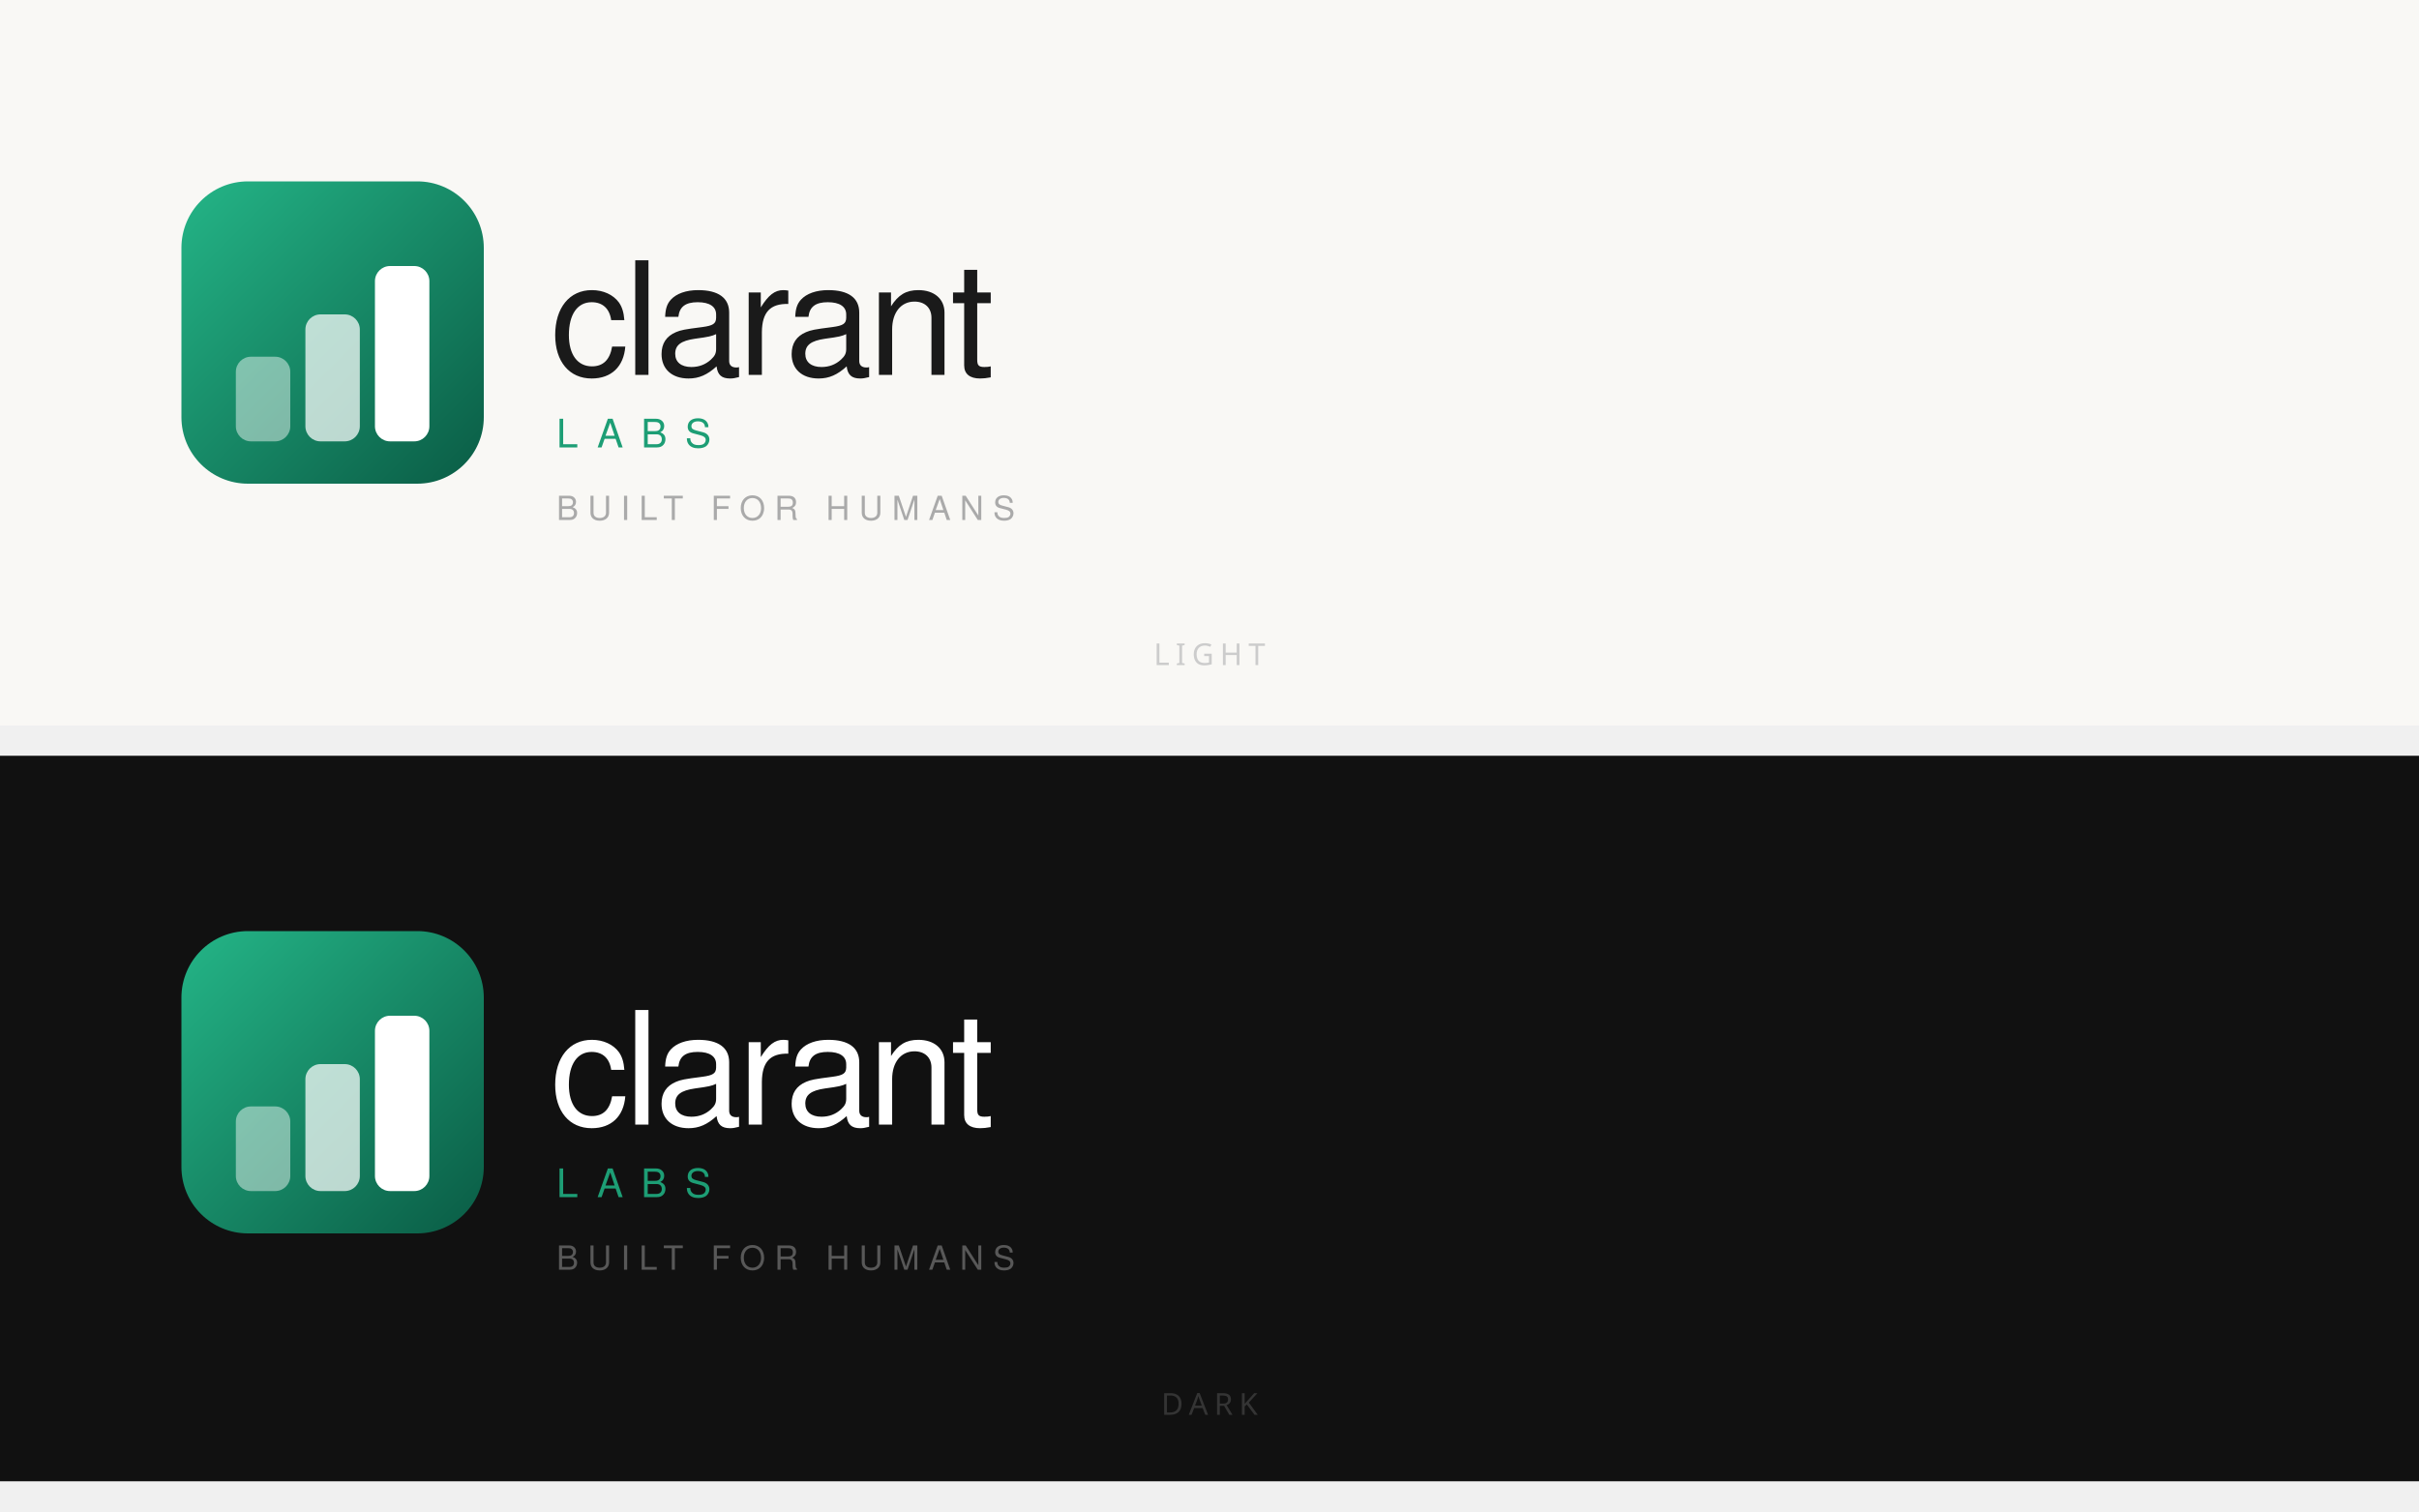
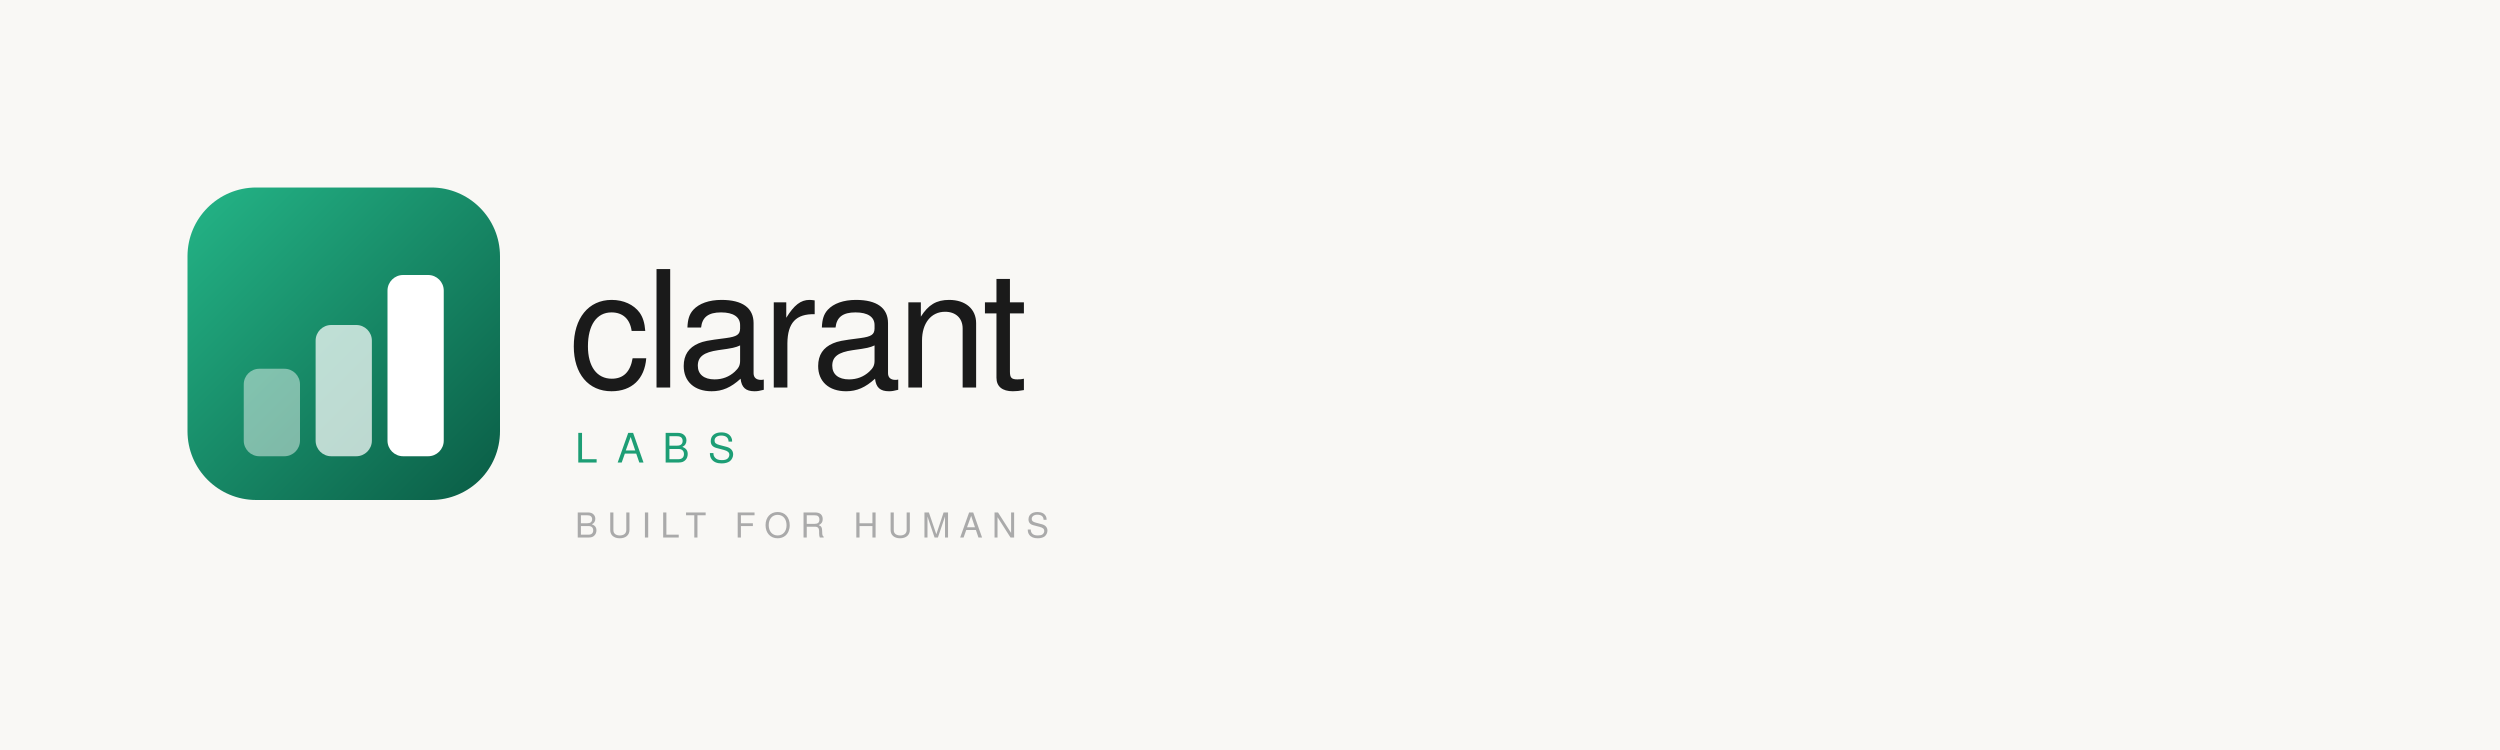
- <svg xmlns="http://www.w3.org/2000/svg" viewBox="0 0 800 500">
+ <svg xmlns="http://www.w3.org/2000/svg" viewBox="0 0 800 240">
  <defs>
    <linearGradient id="brand" x1="0%" y1="0%" x2="100%" y2="100%">
      <stop offset="0%" style="stop-color:#24B587" />
      <stop offset="100%" style="stop-color:#0A5C45" />
    </linearGradient>
-     <linearGradient id="brand2" x1="0%" y1="0%" x2="100%" y2="100%">
-       <stop offset="0%" style="stop-color:#2DCE97" />
-       <stop offset="100%" style="stop-color:#1D9E75" />
-     </linearGradient>
  </defs>
-   <rect x="0" y="0" width="800" height="240" fill="#ffffff" />
  <rect x="0" y="0" width="800" height="240" fill="#f9f8f5" />
  <rect x="60" y="60" width="100" height="100" rx="22" fill="url(#brand)" />
  <rect x="78" y="118" width="18" height="28" rx="5" fill="white" opacity="0.45" />
  <rect x="101" y="104" width="18" height="42" rx="5" fill="white" opacity="0.72" />
  <rect x="124" y="88" width="18" height="58" rx="5" fill="white" />
  <text x="182" y="124" font-family="'Helvetica Neue', Helvetica, Arial, sans-serif" font-size="52" font-weight="300" letter-spacing="-1.5" fill="#1a1a1a">clarant</text>
  <text x="184" y="148" font-family="'Helvetica Neue', Helvetica, Arial, sans-serif" font-size="13" font-weight="500" letter-spacing="6" fill="#1D9E75">LABS</text>
  <text x="184" y="172" font-family="'Helvetica Neue', Helvetica, Arial, sans-serif" font-size="11" font-weight="400" letter-spacing="3" fill="#aaa">BUILT FOR HUMANS</text>
-   <text x="400" y="220" text-anchor="middle" font-family="system-ui" font-size="10" fill="#ccc" letter-spacing="2">LIGHT</text>
-   <rect x="0" y="250" width="800" height="240" fill="#111111" />
-   <rect x="60" y="308" width="100" height="100" rx="22" fill="url(#brand)" />
-   <rect x="78" y="366" width="18" height="28" rx="5" fill="white" opacity="0.45" />
-   <rect x="101" y="352" width="18" height="42" rx="5" fill="white" opacity="0.72" />
-   <rect x="124" y="336" width="18" height="58" rx="5" fill="white" />
-   <text x="182" y="372" font-family="'Helvetica Neue', Helvetica, Arial, sans-serif" font-size="52" font-weight="300" letter-spacing="-1.5" fill="#ffffff">clarant</text>
-   <text x="184" y="396" font-family="'Helvetica Neue', Helvetica, Arial, sans-serif" font-size="13" font-weight="500" letter-spacing="6" fill="#1D9E75">LABS</text>
-   <text x="184" y="420" font-family="'Helvetica Neue', Helvetica, Arial, sans-serif" font-size="11" font-weight="400" letter-spacing="3" fill="rgba(255,255,255,0.3)">BUILT FOR HUMANS</text>
-   <text x="400" y="468" text-anchor="middle" font-family="system-ui" font-size="10" fill="rgba(255,255,255,0.15)" letter-spacing="2">DARK</text>
</svg>
